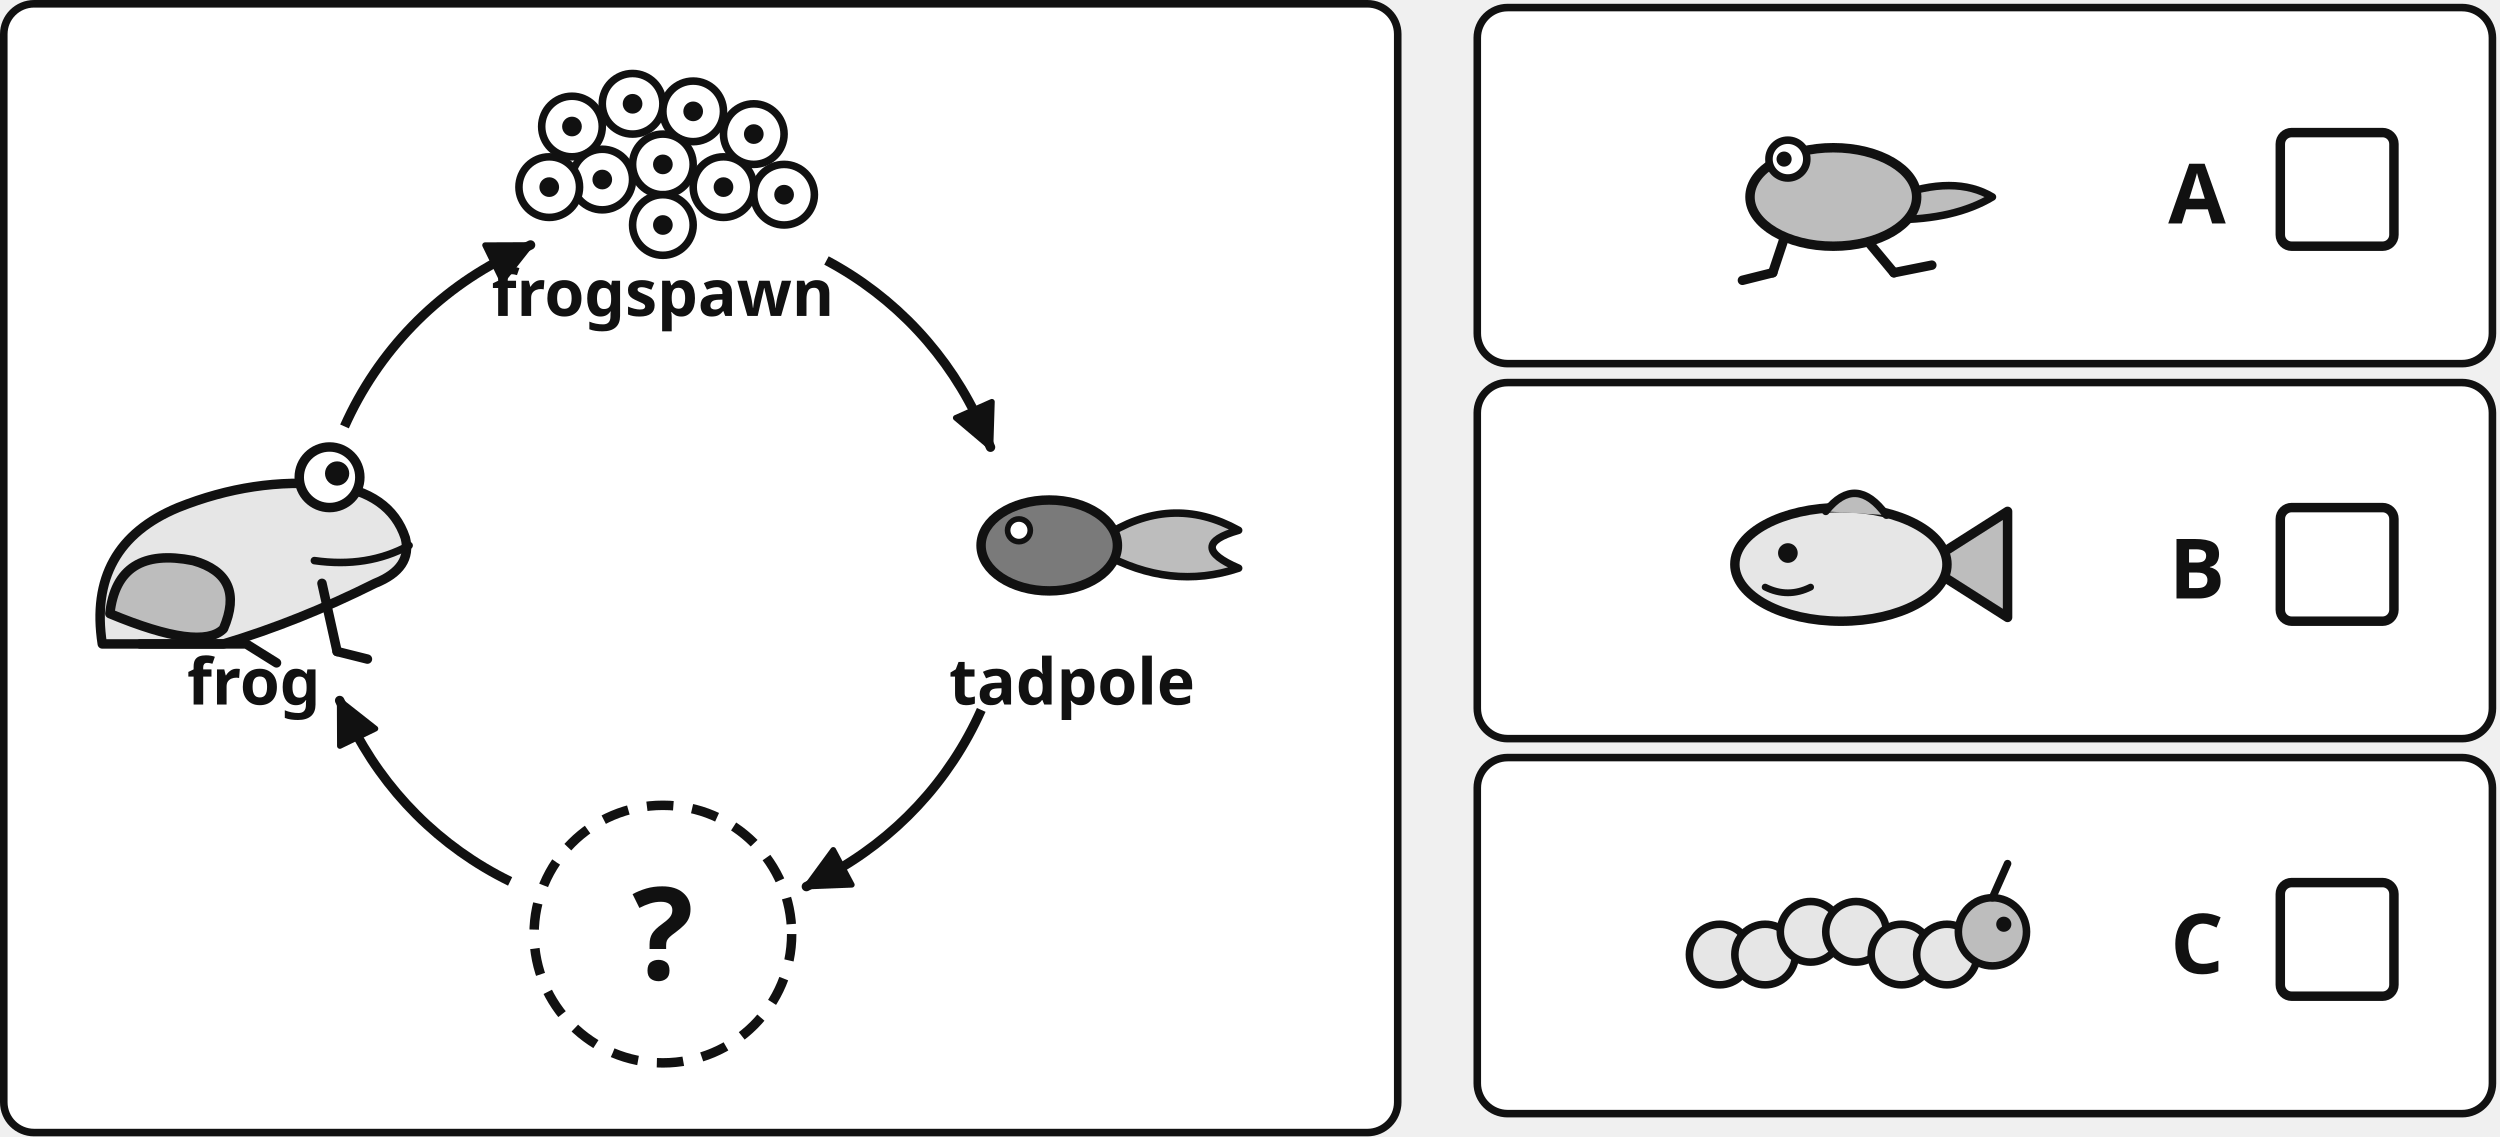
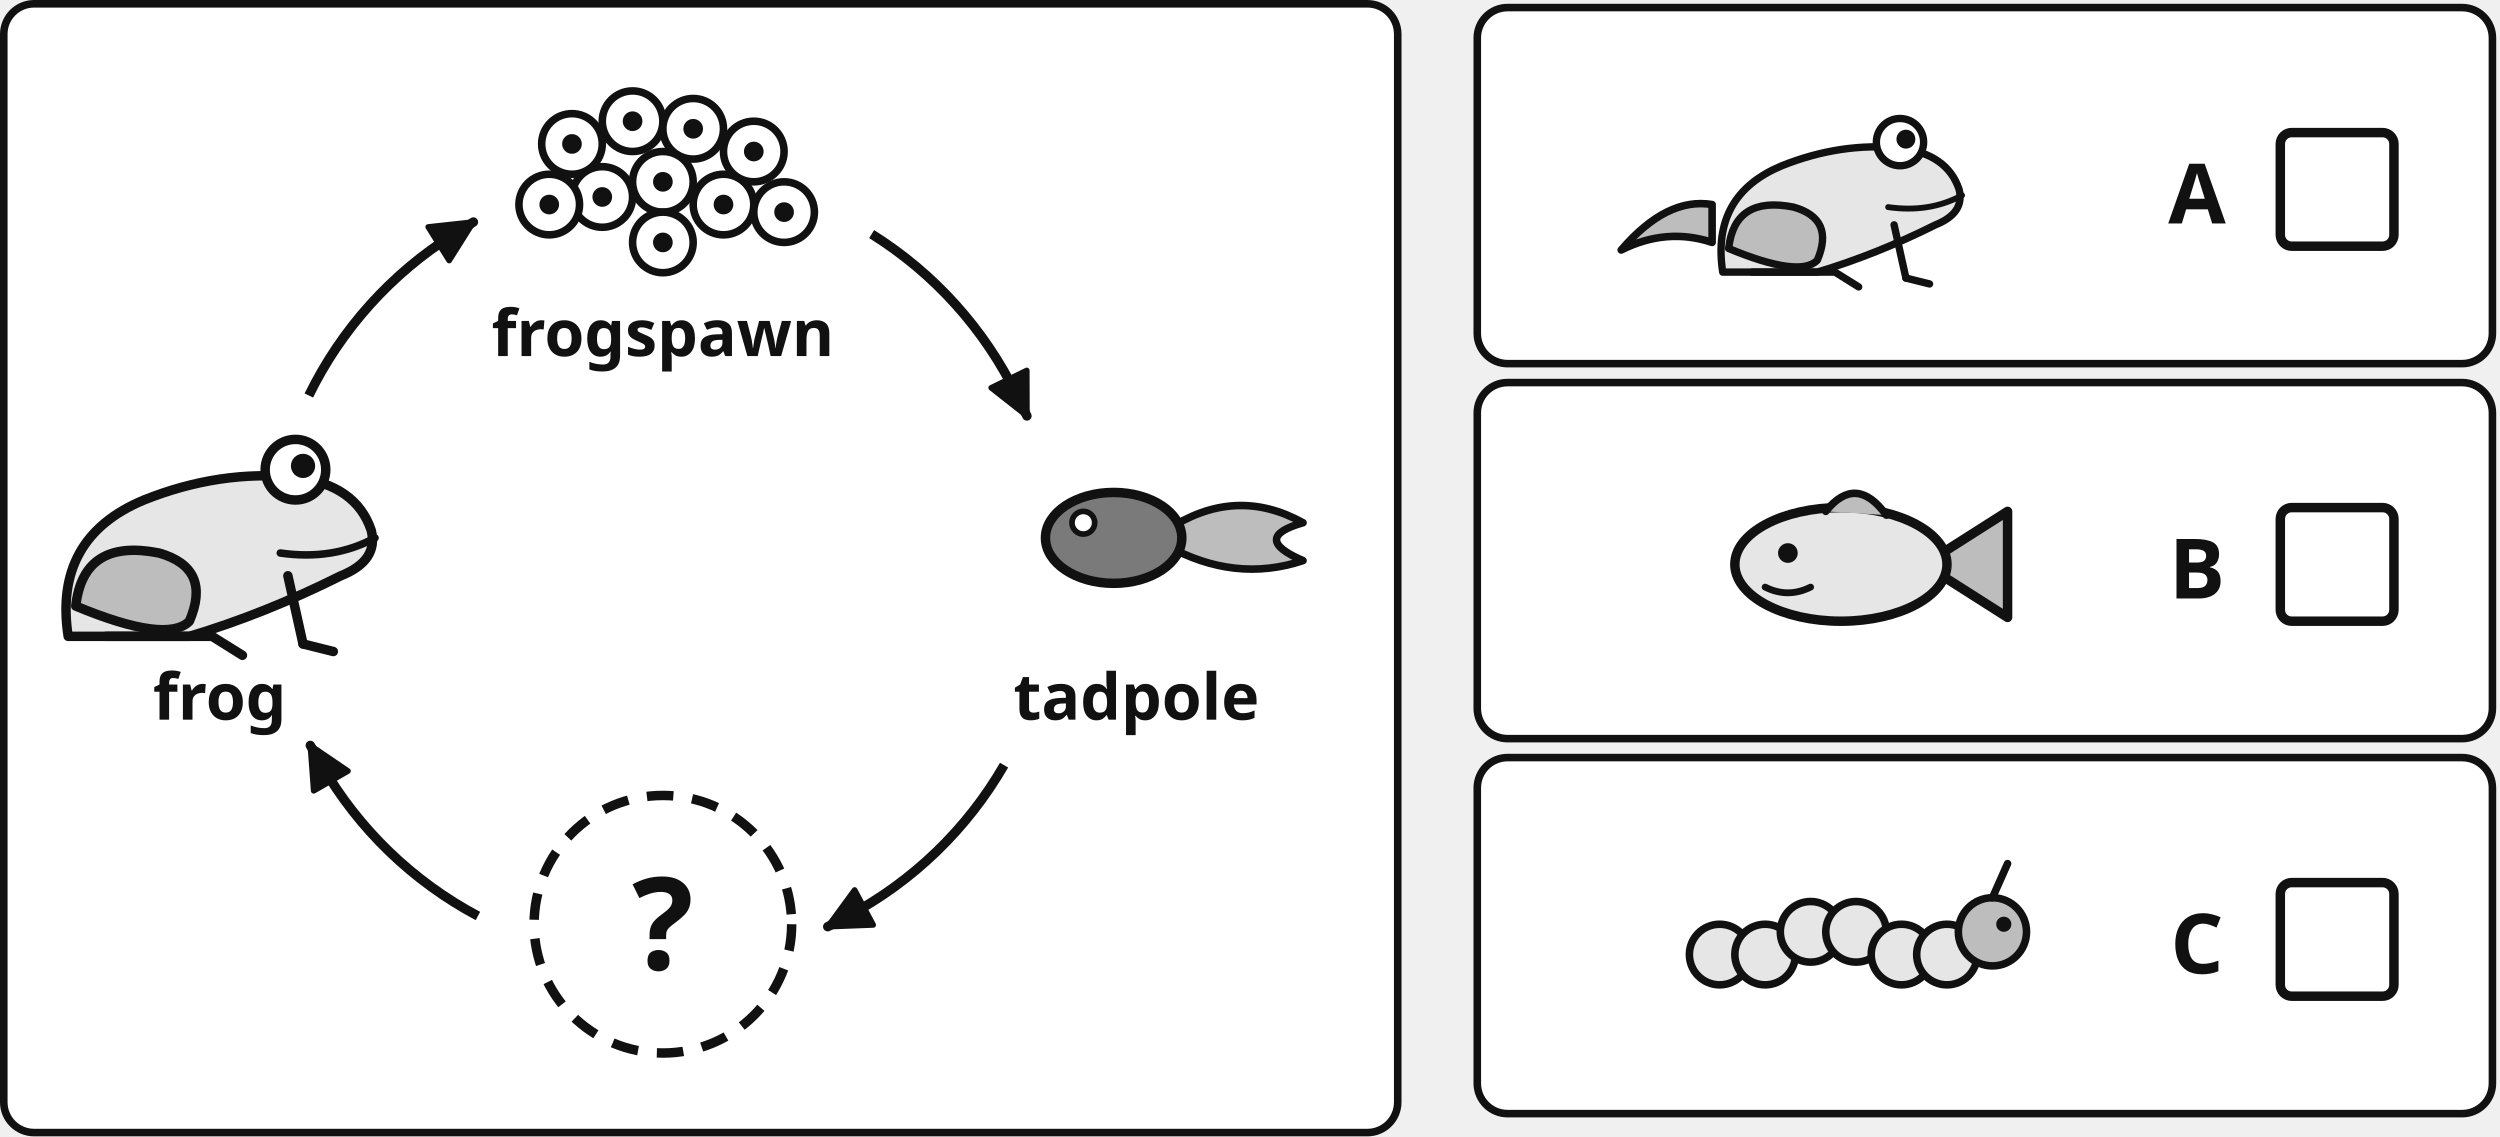
<svg xmlns="http://www.w3.org/2000/svg" viewBox="0 0 660 300" width="660" height="300" font-family="Atkinson Hyperlegible, Noto Sans, sans-serif">
  <rect x="1" y="1" width="368" height="298" rx="8" fill="#fff" stroke="#111" stroke-width="2" />
-   <g transform="translate(175 39.4)">
+   <g transform="translate(175 44)">
    <circle cx="-24" cy="-6" r="8" fill="#fff" stroke="#111" stroke-width="2" />
    <circle cx="-24" cy="-6" r="2.6" fill="#111" />
    <circle cx="-8" cy="-12" r="8" fill="#fff" stroke="#111" stroke-width="2" />
    <circle cx="-8" cy="-12" r="2.6" fill="#111" />
    <circle cx="8" cy="-10" r="8" fill="#fff" stroke="#111" stroke-width="2" />
    <circle cx="8" cy="-10" r="2.6" fill="#111" />
    <circle cx="24" cy="-4" r="8" fill="#fff" stroke="#111" stroke-width="2" />
    <circle cx="24" cy="-4" r="2.6" fill="#111" />
    <circle cx="-16" cy="8" r="8" fill="#fff" stroke="#111" stroke-width="2" />
    <circle cx="-16" cy="8" r="2.6" fill="#111" />
    <circle cx="0" cy="4" r="8" fill="#fff" stroke="#111" stroke-width="2" />
    <circle cx="0" cy="4" r="2.6" fill="#111" />
    <circle cx="16" cy="10" r="8" fill="#fff" stroke="#111" stroke-width="2" />
    <circle cx="16" cy="10" r="2.6" fill="#111" />
    <circle cx="-30" cy="10" r="8" fill="#fff" stroke="#111" stroke-width="2" />
    <circle cx="-30" cy="10" r="2.6" fill="#111" />
    <circle cx="32" cy="12" r="8" fill="#fff" stroke="#111" stroke-width="2" />
    <circle cx="32" cy="12" r="2.6" fill="#111" />
    <circle cx="0" cy="20" r="8" fill="#fff" stroke="#111" stroke-width="2" />
    <circle cx="0" cy="20" r="2.6" fill="#111" />
  </g>
-   <text x="175" y="83.4" font-size="17" text-anchor="middle" fill="#111" font-weight="700">frogspawn</text>
-   <g transform="translate(283 142)">
+   <text x="175" y="94" font-size="17" text-anchor="middle" fill="#111" font-weight="700">frogspawn</text>
+   <g transform="translate(300 140)">
    <path d="M 8 0 Q 26 -12 44 -2 Q 30 2 44 8 Q 26 14 8 4 Z" fill="#bdbdbd" stroke="#111" stroke-width="2" stroke-linejoin="round" stroke-linecap="round" />
    <ellipse cx="-6" cy="2" rx="18" ry="12" fill="#7a7a7a" stroke="#111" stroke-width="2.5" />
    <circle cx="-14" cy="-2" r="3" fill="#fff" stroke="#111" stroke-width="1.5" />
  </g>
-   <text x="283" y="186" font-size="17" text-anchor="middle" fill="#111" font-weight="700">tadpole</text>
-   <circle cx="175" cy="246.6" r="34" fill="#fff" stroke="#111" stroke-width="2.5" stroke-dasharray="7 5" />
-   <text x="175" y="258.6" font-size="34" text-anchor="middle" fill="#111" font-weight="700">?</text>
-   <g transform="translate(67 142)">
+   <text x="300" y="190" font-size="17" text-anchor="middle" fill="#111" font-weight="700">tadpole</text>
+   <circle cx="175" cy="244" r="34" fill="#fff" stroke="#111" stroke-width="2.5" stroke-dasharray="7 5" />
+   <text x="175" y="256" font-size="34" text-anchor="middle" fill="#111" font-weight="700">?</text>
+   <g transform="translate(58 140)">
    <path d="M -40 28 Q -44 2 -20 -8 Q 0 -16 20 -14 Q 36 -12 40 0 Q 42 8 32 12 Q 12 22 -8 28 Z" fill="#e6e6e6" stroke="#111" stroke-width="2.5" stroke-linejoin="round" stroke-linecap="round" />
    <circle cx="20" cy="-16" r="8" fill="#fff" stroke="#111" stroke-width="2.5" />
    <circle cx="22" cy="-17" r="3.2" fill="#111" />
    <path d="M 41 2 Q 30 8 16 6" fill="none" stroke="#111" stroke-width="2" stroke-linejoin="round" stroke-linecap="round" />
    <path d="M -38 20 Q -36 2 -16 6 Q -2 10 -8 24 Q -14 30 -38 20 Z" fill="#bdbdbd" stroke="#111" stroke-width="2.5" stroke-linejoin="round" stroke-linecap="round" />
    <path d="M -30 28 L -2 28 L 6 33" fill="none" stroke="#111" stroke-width="2.5" stroke-linejoin="round" stroke-linecap="round" />
    <line x1="18" y1="12" x2="22" y2="30" stroke="#111" stroke-width="2.5" stroke-linecap="round" />
    <line x1="22" y1="30" x2="30" y2="32" stroke="#111" stroke-width="2.5" stroke-linecap="round" />
  </g>
-   <text x="67" y="186" font-size="17" text-anchor="middle" fill="#111" font-weight="700">frog</text>
-   <path d="M 218.19 68.77 A 92 92 0 0 1 259.05 112.58" fill="none" stroke="#111" stroke-width="2.5" />
-   <line x1="257.42" y1="108.93" x2="261.49" y2="118.06" stroke="#111" stroke-width="2.5" stroke-linecap="round" />
-   <path d="M 252.32 110.31 L 261.49 118.06 L 261.86 106.07 Z" fill="#111" stroke="#111" stroke-width="1.5" stroke-linejoin="round" />
-   <path d="M 259.05 187.42 A 92 92 0 0 1 218.19 231.23" fill="none" stroke="#111" stroke-width="2.5" />
-   <line x1="221.72" y1="229.35" x2="212.89" y2="234.05" stroke="#111" stroke-width="2.5" stroke-linecap="round" />
-   <path d="M 219.98 224.37 L 212.89 234.05 L 224.88 233.58 Z" fill="#111" stroke="#111" stroke-width="1.5" stroke-linejoin="round" />
-   <path d="M 134.67 232.69 A 92 92 0 0 1 92.31 190.33" fill="none" stroke="#111" stroke-width="2.5" />
-   <line x1="94.06" y1="193.93" x2="89.68" y2="184.94" stroke="#111" stroke-width="2.5" stroke-linecap="round" />
-   <path d="M 99.11 192.36 L 89.68 184.94 L 89.73 196.94 Z" fill="#111" stroke="#111" stroke-width="1.5" stroke-linejoin="round" />
-   <path d="M 90.95 112.58 A 92 92 0 0 1 134.67 67.31" fill="none" stroke="#111" stroke-width="2.5" />
-   <line x1="131.07" y1="69.06" x2="140.06" y2="64.68" stroke="#111" stroke-width="2.5" stroke-linecap="round" />
-   <path d="M 132.64 74.11 L 140.06 64.68 L 128.06 64.73 Z" fill="#111" stroke="#111" stroke-width="1.5" stroke-linejoin="round" />
+   <text x="58" y="190" font-size="17" text-anchor="middle" fill="#111" font-weight="700">frog</text>
+   <path d="M 230.11 61.8 A 104 104 0 0 1 268.47 104.41" fill="none" stroke="#111" stroke-width="2.5" />
+   <line x1="266.72" y1="100.81" x2="271.1" y2="109.8" stroke="#111" stroke-width="2.5" stroke-linecap="round" />
+   <path d="M 261.68 102.38 L 271.1 109.8 L 271.06 97.8 Z" fill="#111" stroke="#111" stroke-width="1.5" stroke-linejoin="round" />
+   <path d="M 265.07 202 A 104 104 0 0 1 223.83 241.83" fill="none" stroke="#111" stroke-width="2.5" />
+   <line x1="227.36" y1="239.95" x2="218.53" y2="244.64" stroke="#111" stroke-width="2.5" stroke-linecap="round" />
+   <path d="M 225.62 234.96 L 218.53 244.64 L 230.52 244.18 Z" fill="#111" stroke="#111" stroke-width="1.5" stroke-linejoin="round" />
+   <path d="M 126.17 241.83 A 104 104 0 0 1 84.93 202" fill="none" stroke="#111" stroke-width="2.5" />
+   <line x1="86.93" y1="205.46" x2="81.93" y2="196.8" stroke="#111" stroke-width="2.5" stroke-linecap="round" />
+   <path d="M 91.86 203.55 L 81.93 196.8 L 82.82 208.77 Z" fill="#111" stroke="#111" stroke-width="1.5" stroke-linejoin="round" />
+   <path d="M 81.53 104.41 A 104 104 0 0 1 119.89 61.8" fill="none" stroke="#111" stroke-width="2.5" />
+   <line x1="116.5" y1="63.92" x2="124.98" y2="58.62" stroke="#111" stroke-width="2.5" stroke-linecap="round" />
+   <path d="M 118.58 68.78 L 124.98 58.62 L 113.05 59.92 Z" fill="#111" stroke="#111" stroke-width="1.5" stroke-linejoin="round" />
  <rect x="390" y="2" width="268" height="94" rx="8" fill="#fff" stroke="#111" stroke-width="2" />
  <g transform="translate(486 50)">
-     <path d="M 14 2 Q 30 -4 40 2 Q 30 8 14 8 Z" fill="#bdbdbd" stroke="#111" stroke-width="2" stroke-linejoin="round" stroke-linecap="round" />
-     <line x1="4" y1="10" x2="14" y2="22" stroke="#111" stroke-width="2.5" stroke-linecap="round" />
-     <line x1="14" y1="22" x2="24" y2="20" stroke="#111" stroke-width="2.5" stroke-linecap="round" />
-     <line x1="-14" y1="10" x2="-18" y2="22" stroke="#111" stroke-width="2.5" stroke-linecap="round" />
-     <line x1="-18" y1="22" x2="-26" y2="24" stroke="#111" stroke-width="2.5" stroke-linecap="round" />
-     <ellipse cx="-2" cy="2" rx="22" ry="13" fill="#bdbdbd" stroke="#111" stroke-width="2.5" />
-     <circle cx="-14" cy="-8" r="5" fill="#fff" stroke="#111" stroke-width="2" />
-     <circle cx="-15" cy="-8" r="2" fill="#111" />
+     <path d="M -34 14 Q -46 10 -58 16 Q -46 2 -34 4 Z" fill="#bdbdbd" stroke="#111" stroke-width="2" stroke-linejoin="round" stroke-linecap="round" />
+     <g transform="translate(0 0) scale(0.78)">
+       <path d="M -40 28 Q -44 2 -20 -8 Q 0 -16 20 -14 Q 36 -12 40 0 Q 42 8 32 12 Q 12 22 -8 28 Z" fill="#e6e6e6" stroke="#111" stroke-width="2.5" stroke-linejoin="round" stroke-linecap="round" />
+       <circle cx="20" cy="-16" r="8" fill="#fff" stroke="#111" stroke-width="2.5" />
+       <circle cx="22" cy="-17" r="3.2" fill="#111" />
+       <path d="M 41 2 Q 30 8 16 6" fill="none" stroke="#111" stroke-width="2" stroke-linejoin="round" stroke-linecap="round" />
+       <path d="M -38 20 Q -36 2 -16 6 Q -2 10 -8 24 Q -14 30 -38 20 Z" fill="#bdbdbd" stroke="#111" stroke-width="2.5" stroke-linejoin="round" stroke-linecap="round" />
+       <path d="M -30 28 L -2 28 L 6 33" fill="none" stroke="#111" stroke-width="2.5" stroke-linejoin="round" stroke-linecap="round" />
+       <line x1="18" y1="12" x2="22" y2="30" stroke="#111" stroke-width="2.5" stroke-linecap="round" />
+       <line x1="22" y1="30" x2="30" y2="32" stroke="#111" stroke-width="2.5" stroke-linecap="round" />
+     </g>
  </g>
  <text x="580" y="59" font-size="22" text-anchor="middle" fill="#111" font-weight="700">A</text>
  <rect x="602" y="35" width="30" height="30" rx="3" fill="#fff" stroke="#111" stroke-width="2.5" />
  <rect x="390" y="101" width="268" height="94" rx="8" fill="#fff" stroke="#111" stroke-width="2" />
  <g transform="translate(486 149)">
    <path d="M 22 0 L 44 -14 L 44 14 Z" fill="#bdbdbd" stroke="#111" stroke-width="2.5" stroke-linejoin="round" stroke-linecap="round" />
    <ellipse cx="0" cy="0" rx="28" ry="15" fill="#e6e6e6" stroke="#111" stroke-width="2.5" />
    <circle cx="-14" cy="-3" r="2.6" fill="#111" />
    <path d="M -4 -14 Q 4 -24 12 -13" fill="#bdbdbd" stroke="#111" stroke-width="2" stroke-linejoin="round" stroke-linecap="round" />
    <path d="M -20 6 Q -14 9 -8 6" fill="none" stroke="#111" stroke-width="1.8" stroke-linejoin="round" stroke-linecap="round" />
  </g>
  <text x="580" y="158" font-size="22" text-anchor="middle" fill="#111" font-weight="700">B</text>
  <rect x="602" y="134" width="30" height="30" rx="3" fill="#fff" stroke="#111" stroke-width="2.5" />
  <rect x="390" y="200" width="268" height="94" rx="8" fill="#fff" stroke="#111" stroke-width="2" />
  <g transform="translate(486 248)">
    <circle cx="-32" cy="4" r="8" fill="#e6e6e6" stroke="#111" stroke-width="2" />
    <circle cx="-20" cy="4" r="8" fill="#e6e6e6" stroke="#111" stroke-width="2" />
    <circle cx="-8" cy="-2" r="8" fill="#e6e6e6" stroke="#111" stroke-width="2" />
    <circle cx="4" cy="-2" r="8" fill="#e6e6e6" stroke="#111" stroke-width="2" />
    <circle cx="16" cy="4" r="8" fill="#e6e6e6" stroke="#111" stroke-width="2" />
    <circle cx="28" cy="4" r="8" fill="#e6e6e6" stroke="#111" stroke-width="2" />
    <circle cx="40" cy="-2" r="9" fill="#bdbdbd" stroke="#111" stroke-width="2" />
    <circle cx="43" cy="-4" r="2" fill="#111" />
    <line x1="40" y1="-11" x2="44" y2="-20" stroke="#111" stroke-width="2" stroke-linecap="round" />
  </g>
  <text x="580" y="257" font-size="22" text-anchor="middle" fill="#111" font-weight="700">C</text>
  <rect x="602" y="233" width="30" height="30" rx="3" fill="#fff" stroke="#111" stroke-width="2.5" />
</svg>
